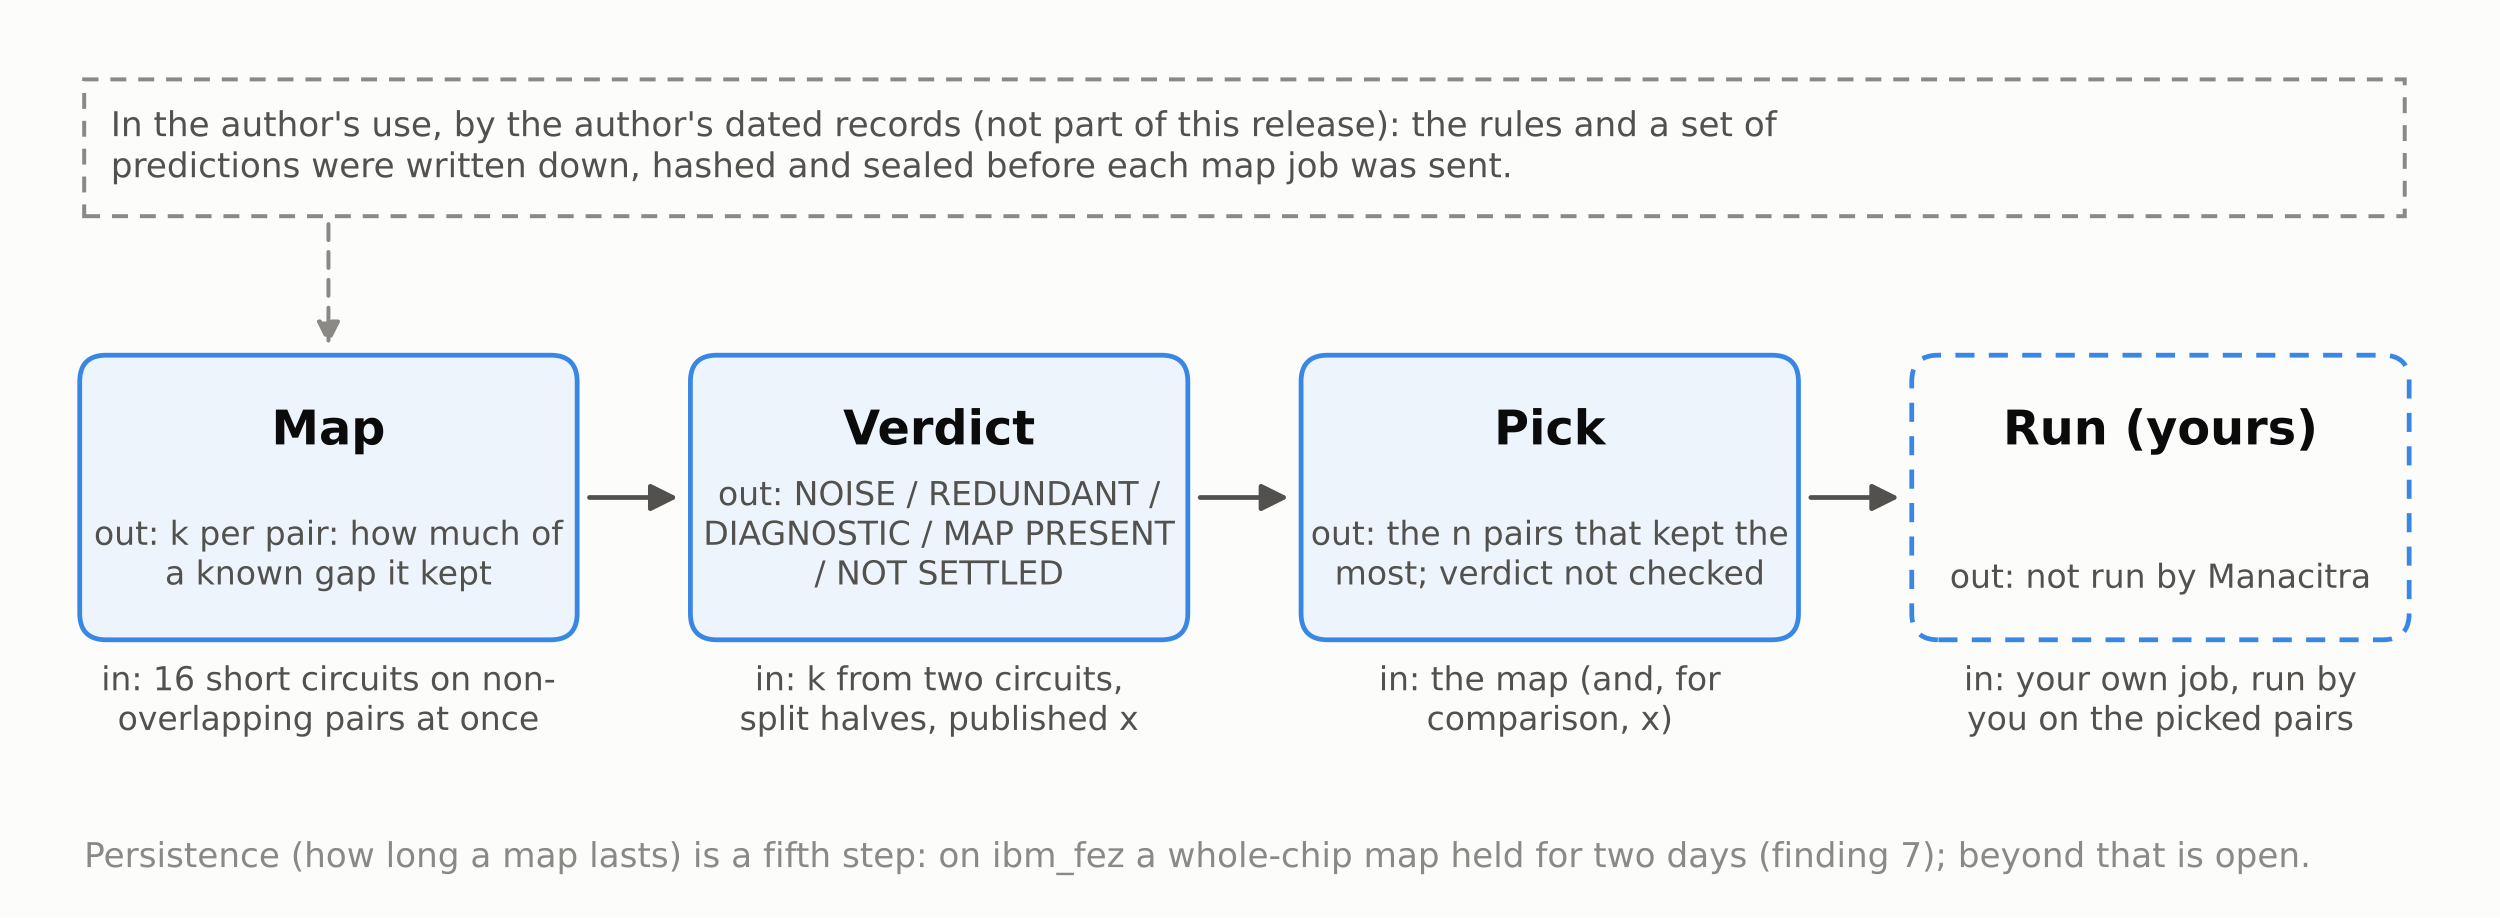
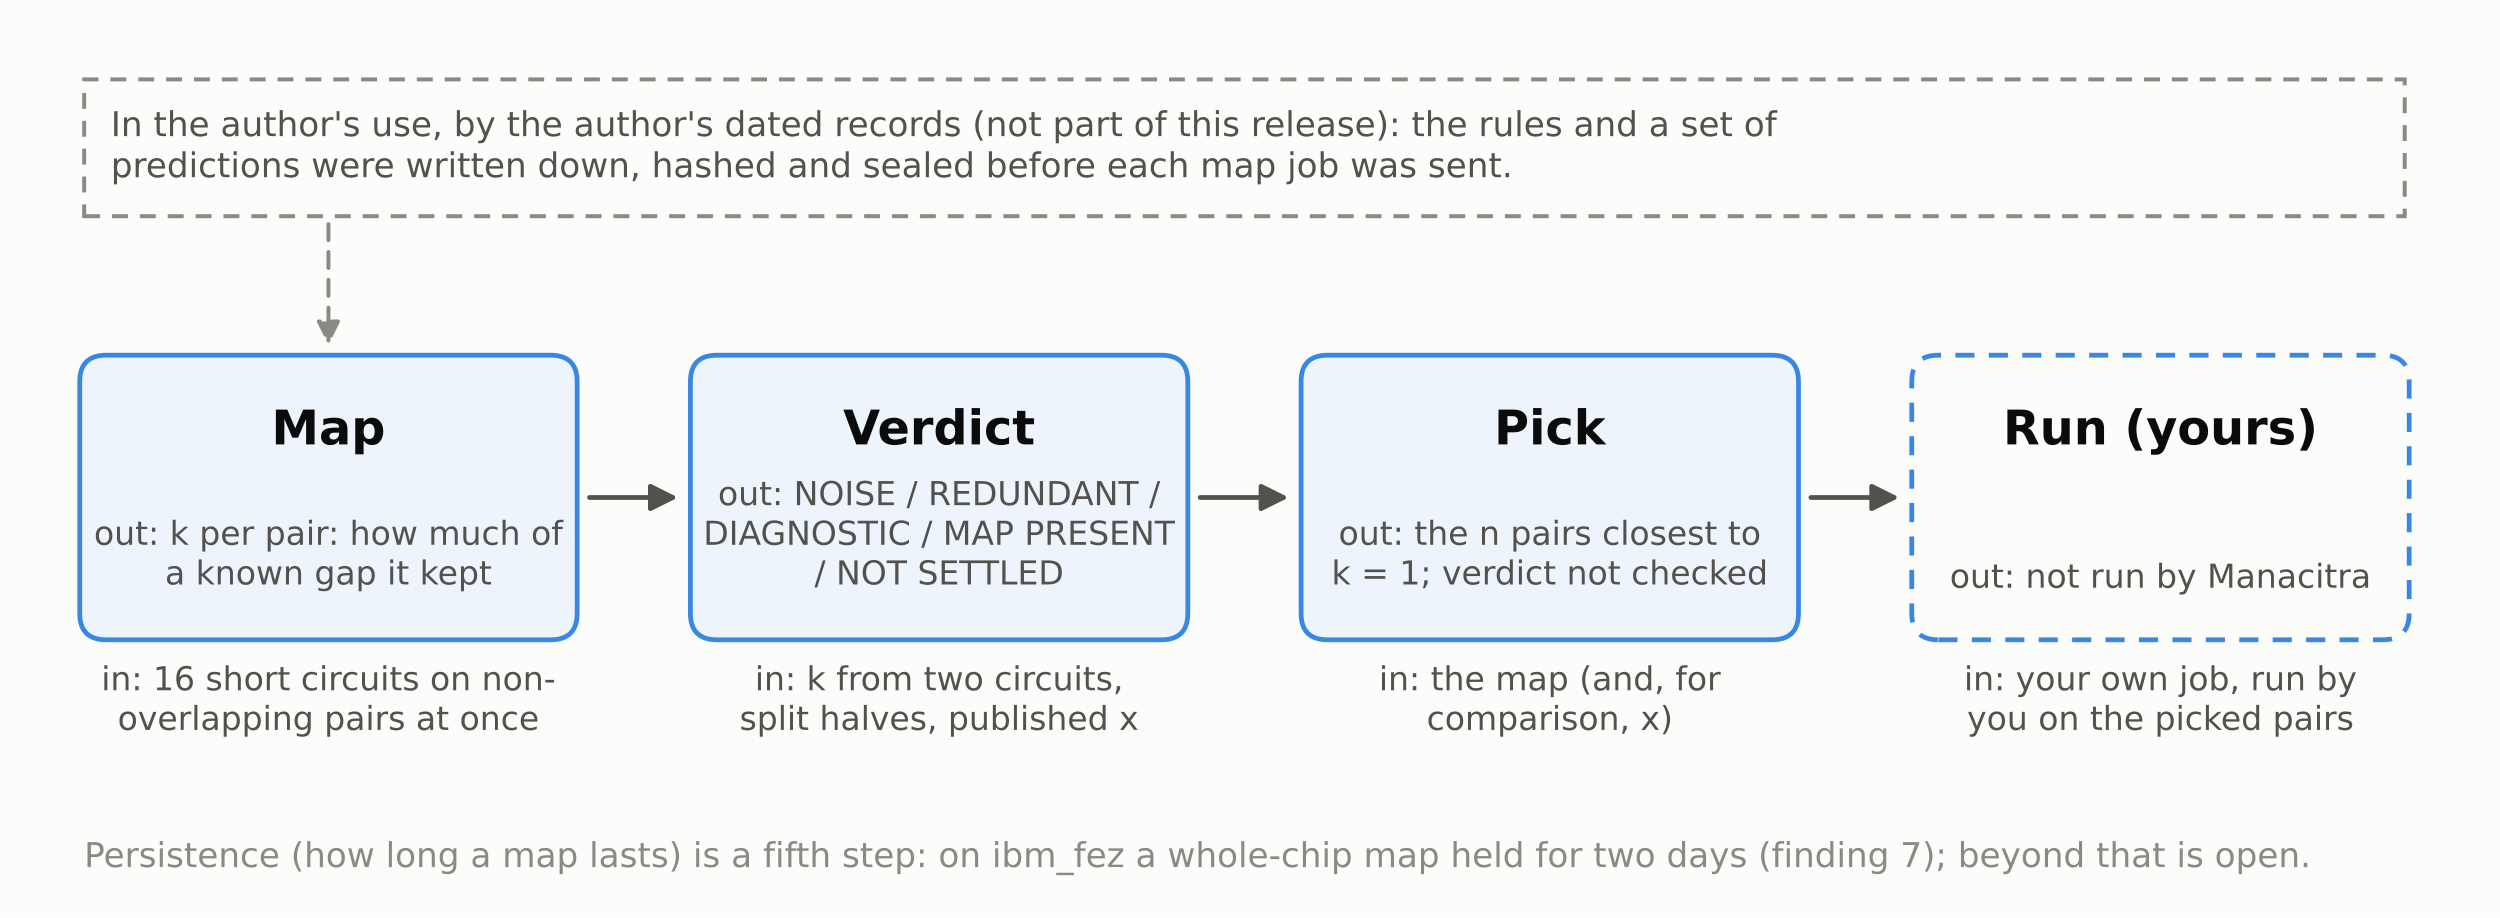
<svg xmlns="http://www.w3.org/2000/svg" width="628.2pt" height="230.616pt" viewBox="0 0 628.2 230.616" version="1.1">
  <defs>
    <style type="text/css">*{stroke-linejoin: round; stroke-linecap: butt}</style>
  </defs>
  <g id="figure_1">
    <g id="patch_1">
      <path d="M 0 230.616  L 628.2 230.616  L 628.2 0  L 0 0  z " style="fill: #fcfcfb" />
    </g>
    <g id="axes_1">
      <g id="patch_2">
        <path d="M 26.73 160.769  L 138.33 160.769  Q 145.026 160.769 145.026 154.116  L 145.026 95.904  Q 145.026 89.251 138.33 89.251  L 26.73 89.251  Q 20.034 89.251 20.034 95.904  L 20.034 154.116  Q 20.034 160.769 26.73 160.769  z " clip-path="url(#p68e0df7a01)" style="fill: #eef4fc; stroke: #3987e5; stroke-width: 1.2; stroke-linejoin: miter" />
      </g>
      <g id="patch_3">
        <path d="M 148.143 125.01  Q 159.254 125.01 169.024 125.01  " clip-path="url(#p68e0df7a01)" style="fill: none; stroke: #52514e; stroke-width: 1.2; stroke-linecap: round" />
        <path d="M 163.424 122.21  L 169.024 125.01  L 163.424 127.81  z " clip-path="url(#p68e0df7a01)" style="fill: #52514e; stroke: #52514e; stroke-width: 1.2; stroke-linecap: round" />
      </g>
      <g id="patch_4">
        <path d="M 180.18 160.769  L 291.78 160.769  Q 298.476 160.769 298.476 154.116  L 298.476 95.904  Q 298.476 89.251 291.78 89.251  L 180.18 89.251  Q 173.484 89.251 173.484 95.904  L 173.484 154.116  Q 173.484 160.769 180.18 160.769  z " clip-path="url(#p68e0df7a01)" style="fill: #eef4fc; stroke: #3987e5; stroke-width: 1.2; stroke-linejoin: miter" />
      </g>
      <g id="patch_5">
        <path d="M 301.593 125.01  Q 312.704 125.01 322.474 125.01  " clip-path="url(#p68e0df7a01)" style="fill: none; stroke: #52514e; stroke-width: 1.2; stroke-linecap: round" />
        <path d="M 316.874 122.21  L 322.474 125.01  L 316.874 127.81  z " clip-path="url(#p68e0df7a01)" style="fill: #52514e; stroke: #52514e; stroke-width: 1.2; stroke-linecap: round" />
      </g>
      <g id="patch_6">
        <path d="M 333.63 160.769  L 445.23 160.769  Q 451.926 160.769 451.926 154.116  L 451.926 95.904  Q 451.926 89.251 445.23 89.251  L 333.63 89.251  Q 326.934 89.251 326.934 95.904  L 326.934 154.116  Q 326.934 160.769 333.63 160.769  z " clip-path="url(#p68e0df7a01)" style="fill: #eef4fc; stroke: #3987e5; stroke-width: 1.2; stroke-linejoin: miter" />
      </g>
      <g id="patch_7">
        <path d="M 455.043 125.01  Q 466.154 125.01 475.924 125.01  " clip-path="url(#p68e0df7a01)" style="fill: none; stroke: #52514e; stroke-width: 1.2; stroke-linecap: round" />
        <path d="M 470.324 122.21  L 475.924 125.01  L 470.324 127.81  z " clip-path="url(#p68e0df7a01)" style="fill: #52514e; stroke: #52514e; stroke-width: 1.2; stroke-linecap: round" />
      </g>
      <g id="patch_8">
        <path d="M 487.08 160.769  L 598.68 160.769  Q 605.376 160.769 605.376 154.116  L 605.376 95.904  Q 605.376 89.251 598.68 89.251  L 487.08 89.251  Q 480.384 89.251 480.384 95.904  L 480.384 154.116  Q 480.384 160.769 487.08 160.769  z " clip-path="url(#p68e0df7a01)" style="fill: #fcfcfb; stroke-dasharray: 4.8,3.6; stroke-dashoffset: 0; stroke: #3987e5; stroke-width: 1.2; stroke-linejoin: miter" />
      </g>
      <g id="patch_9">
        <path d="M 21.15 54.324  L 604.26 54.324  L 604.26 19.951  L 21.15 19.951  L 21.15 54.324  z " clip-path="url(#p68e0df7a01)" style="fill: none; stroke-dasharray: 4,3; stroke-dashoffset: 0; stroke: #8a8985; stroke-linejoin: miter" />
      </g>
      <g id="patch_10">
        <path d="M 82.53 56.325  Q 82.53 71.509 82.53 85.575  " clip-path="url(#p68e0df7a01)" style="fill: none; stroke-dasharray: 4,3; stroke-dashoffset: 0; stroke: #8a8985; stroke-linecap: round" />
        <path d="M 84.93 80.775  L 82.53 85.575  L 80.13 80.775  z " clip-path="url(#p68e0df7a01)" style="fill: #8a8985; stroke-dasharray: 4,3; stroke-dashoffset: 0; stroke: #8a8985; stroke-linecap: round" />
      </g>
      <g id="text_1">
        <text style="font-weight: 700; font-size: 12px; font-family: 'DejaVu Sans'; text-anchor: middle; fill: #0b0b0b" x="82.53" y="111.674" transform="rotate(-0 82.53 111.674)">Map</text>
      </g>
      <g id="text_2">
        <text style="font-size: 8.3px; font-family: 'DejaVu Sans'; fill: #52514e" transform="translate(23.61491 136.8938)">out: k per pair: how much of</text>
        <text style="font-size: 8.3px; font-family: 'DejaVu Sans'; fill: #52514e" transform="translate(41.45213 146.856)">a known gap it kept</text>
      </g>
      <g id="text_3">
        <text style="font-size: 8.3px; font-family: 'DejaVu Sans'; fill: #52514e" transform="translate(25.44027 173.4503)">in: 16 short circuits on non-</text>
        <text style="font-size: 8.3px; font-family: 'DejaVu Sans'; fill: #52514e" transform="translate(29.56173 183.4126)">overlapping pairs at once</text>
      </g>
      <g id="text_4">
        <text style="font-weight: 700; font-size: 12px; font-family: 'DejaVu Sans'; text-anchor: middle; fill: #0b0b0b" x="235.98" y="111.675" transform="rotate(-0 235.98 111.6749)">Verdict</text>
      </g>
      <g id="text_5">
        <text style="font-size: 8.3px; font-family: 'DejaVu Sans'; fill: #52514e" transform="translate(180.4167 126.9328)">out: NOISE / REDUNDANT /</text>
        <text style="font-size: 8.3px; font-family: 'DejaVu Sans'; fill: #52514e" transform="translate(176.7342 136.8944)">DIAGNOSTIC / MAP PRESENT</text>
        <text style="font-size: 8.3px; font-family: 'DejaVu Sans'; fill: #52514e" transform="translate(204.654 146.856)">/ NOT SETTLED</text>
      </g>
      <g id="text_6">
        <text style="font-size: 8.3px; font-family: 'DejaVu Sans'; fill: #52514e" transform="translate(189.6809 173.4503)">in: k from two circuits,</text>
        <text style="font-size: 8.3px; font-family: 'DejaVu Sans'; fill: #52514e" transform="translate(185.8357 183.4126)">split halves, published x</text>
      </g>
      <g id="text_7">
        <text style="font-weight: 700; font-size: 12px; font-family: 'DejaVu Sans'; text-anchor: middle; fill: #0b0b0b" x="389.43" y="111.675" transform="rotate(-0 389.43 111.6749)">Pick</text>
      </g>
      <g id="text_8">
-         <text style="font-size: 8.3px; font-family: 'DejaVu Sans'; fill: #52514e" transform="translate(329.375 136.8938)">out: the n pairs that kept the</text>
-         <text style="font-size: 8.3px; font-family: 'DejaVu Sans'; fill: #52514e" transform="translate(335.3782 146.856)">most; verdict not checked</text>
+         <text style="font-size: 8.3px; font-family: 'DejaVu Sans'; fill: #52514e" transform="translate(336.3573 136.8938)">out: the n pairs closest to</text>
+         <text style="font-size: 8.3px; font-family: 'DejaVu Sans'; fill: #52514e" transform="translate(334.5897 146.856)">k = 1; verdict not checked</text>
      </g>
      <g id="text_9">
        <text style="font-size: 8.3px; font-family: 'DejaVu Sans'; fill: #52514e" transform="translate(346.4905 173.4503)">in: the map (and, for</text>
        <text style="font-size: 8.3px; font-family: 'DejaVu Sans'; fill: #52514e" transform="translate(358.4853 183.4126)">comparison, x)</text>
      </g>
      <g id="text_10">
        <text style="font-weight: 700; font-size: 12px; font-family: 'DejaVu Sans'; text-anchor: middle; fill: #0b0b0b" x="542.88" y="111.674" transform="rotate(-0 542.88 111.674)">Run (yours)</text>
      </g>
      <g id="text_11">
        <text style="font-size: 8.3px; font-family: 'DejaVu Sans'; text-anchor: middle; fill: #52514e" x="542.88" y="147.687" transform="rotate(-0 542.88 147.6869)">out: not run by Manacitra</text>
      </g>
      <g id="text_12">
        <text style="font-size: 8.3px; font-family: 'DejaVu Sans'; fill: #52514e" transform="translate(493.5067 173.4503)">in: your own job, run by</text>
        <text style="font-size: 8.3px; font-family: 'DejaVu Sans'; fill: #52514e" transform="translate(494.2874 183.4126)">you on the picked pairs</text>
      </g>
      <g id="text_13">
        <text style="font-size: 8.6px; font-family: 'DejaVu Sans'; fill: #52514e" transform="translate(27.846 34.21075)">In the author's use, by the author's dated records (not part of this release): the rules and a set of</text>
        <text style="font-size: 8.6px; font-family: 'DejaVu Sans'; fill: #52514e" transform="translate(27.846 44.5331)">predictions were written down, hashed and sealed before each map job was sent.</text>
      </g>
      <g id="text_14">
        <text style="font-size: 8.6px; font-family: 'DejaVu Sans'; text-anchor: start; fill: #8a8985" x="21.15" y="217.872" transform="rotate(-0 21.15 217.872)">Persistence (how long a map lasts) is a fifth step: on ibm_fez a whole-chip map held for two days (finding 7); beyond that is open.</text>
      </g>
    </g>
  </g>
  <defs>
    <clipPath id="p68e0df7a01">
      <rect x="7.2" y="7.2" width="613.8" height="216.216" />
    </clipPath>
  </defs>
</svg>
